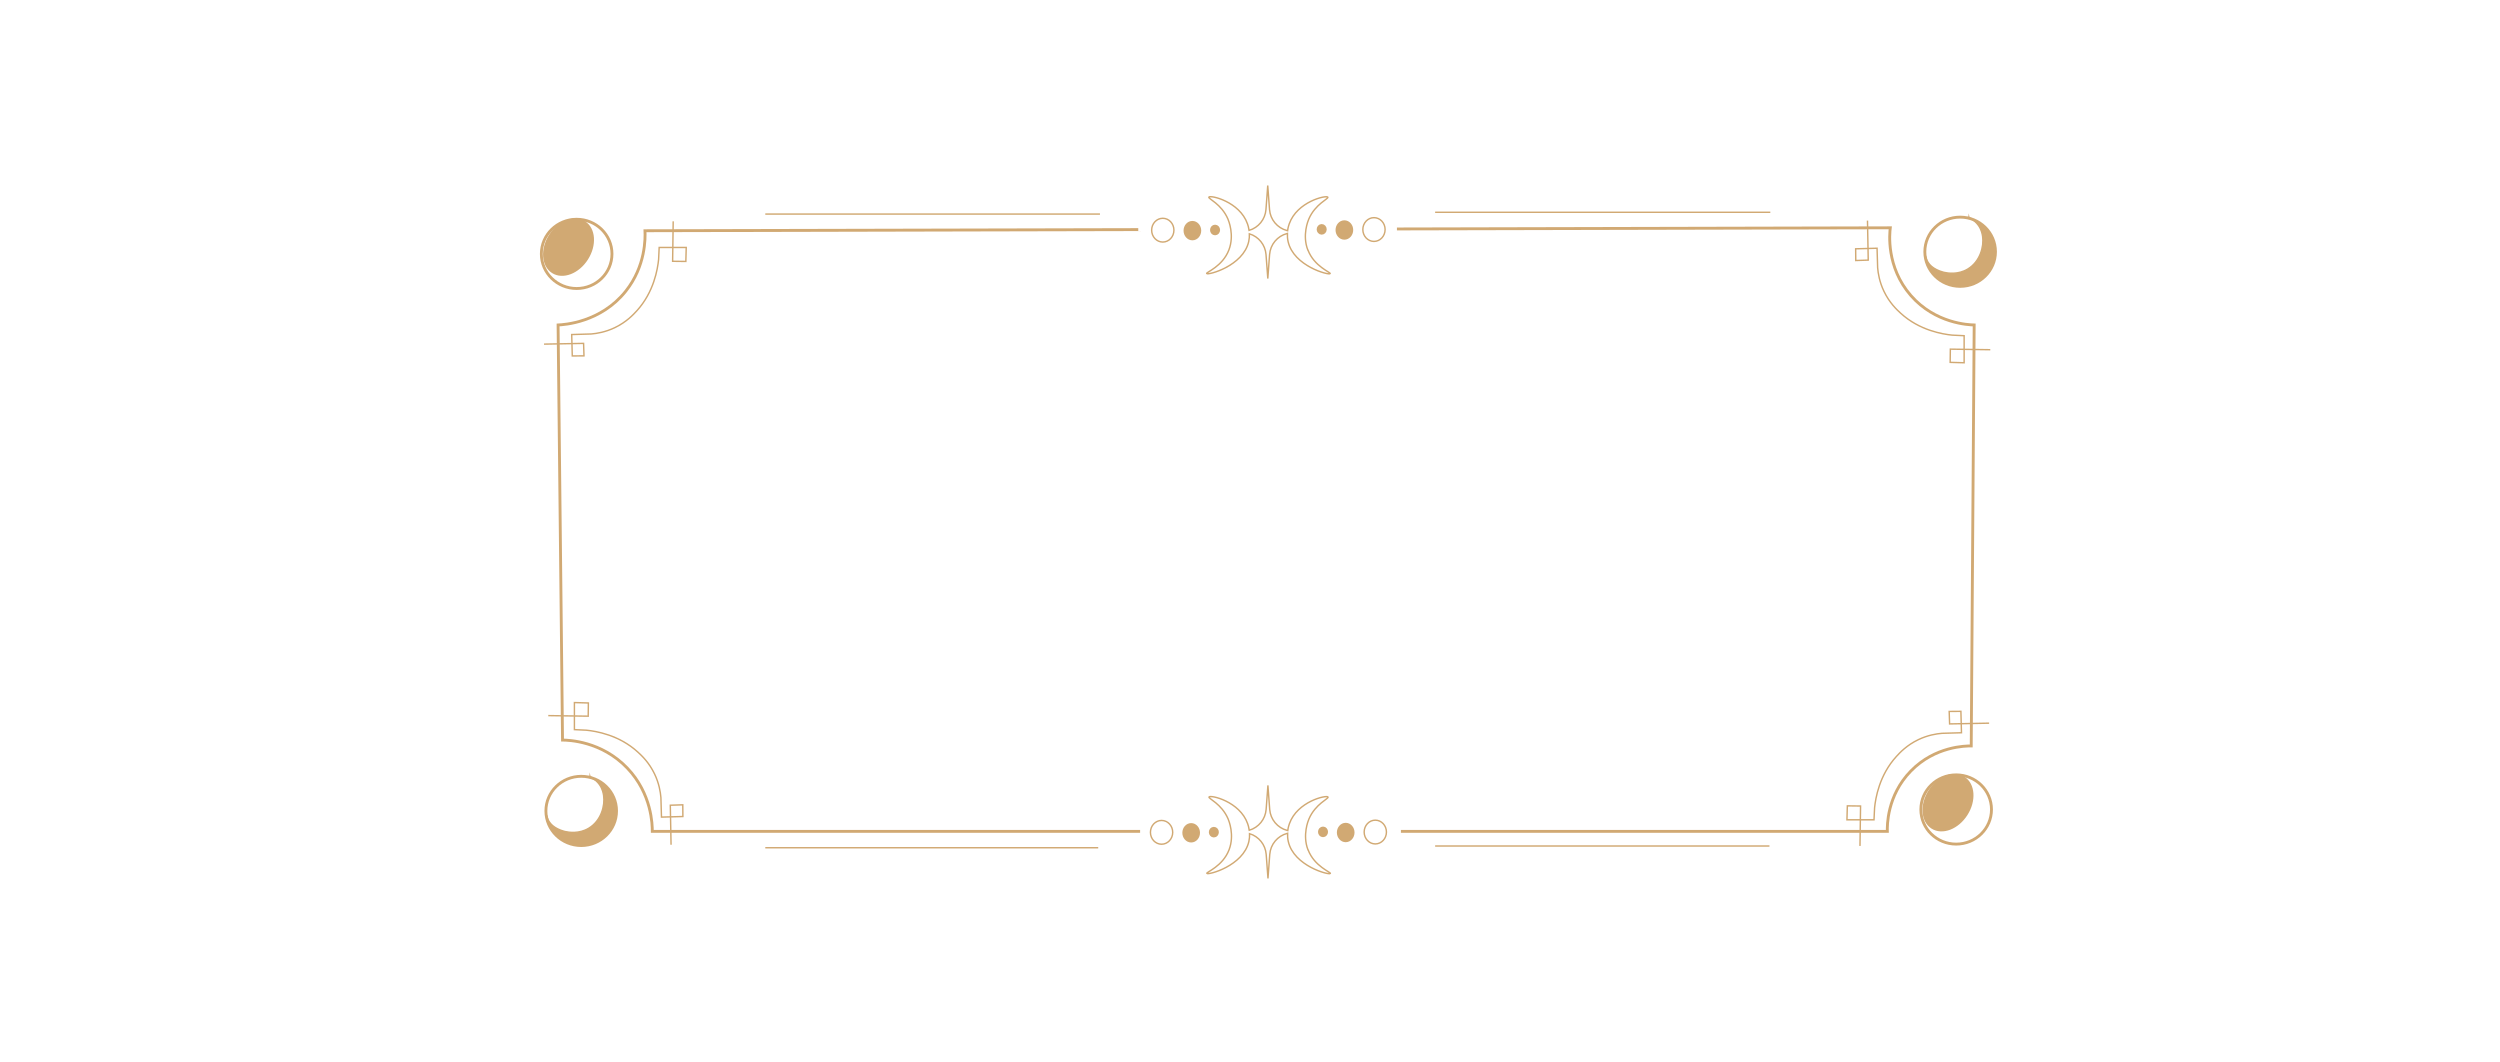
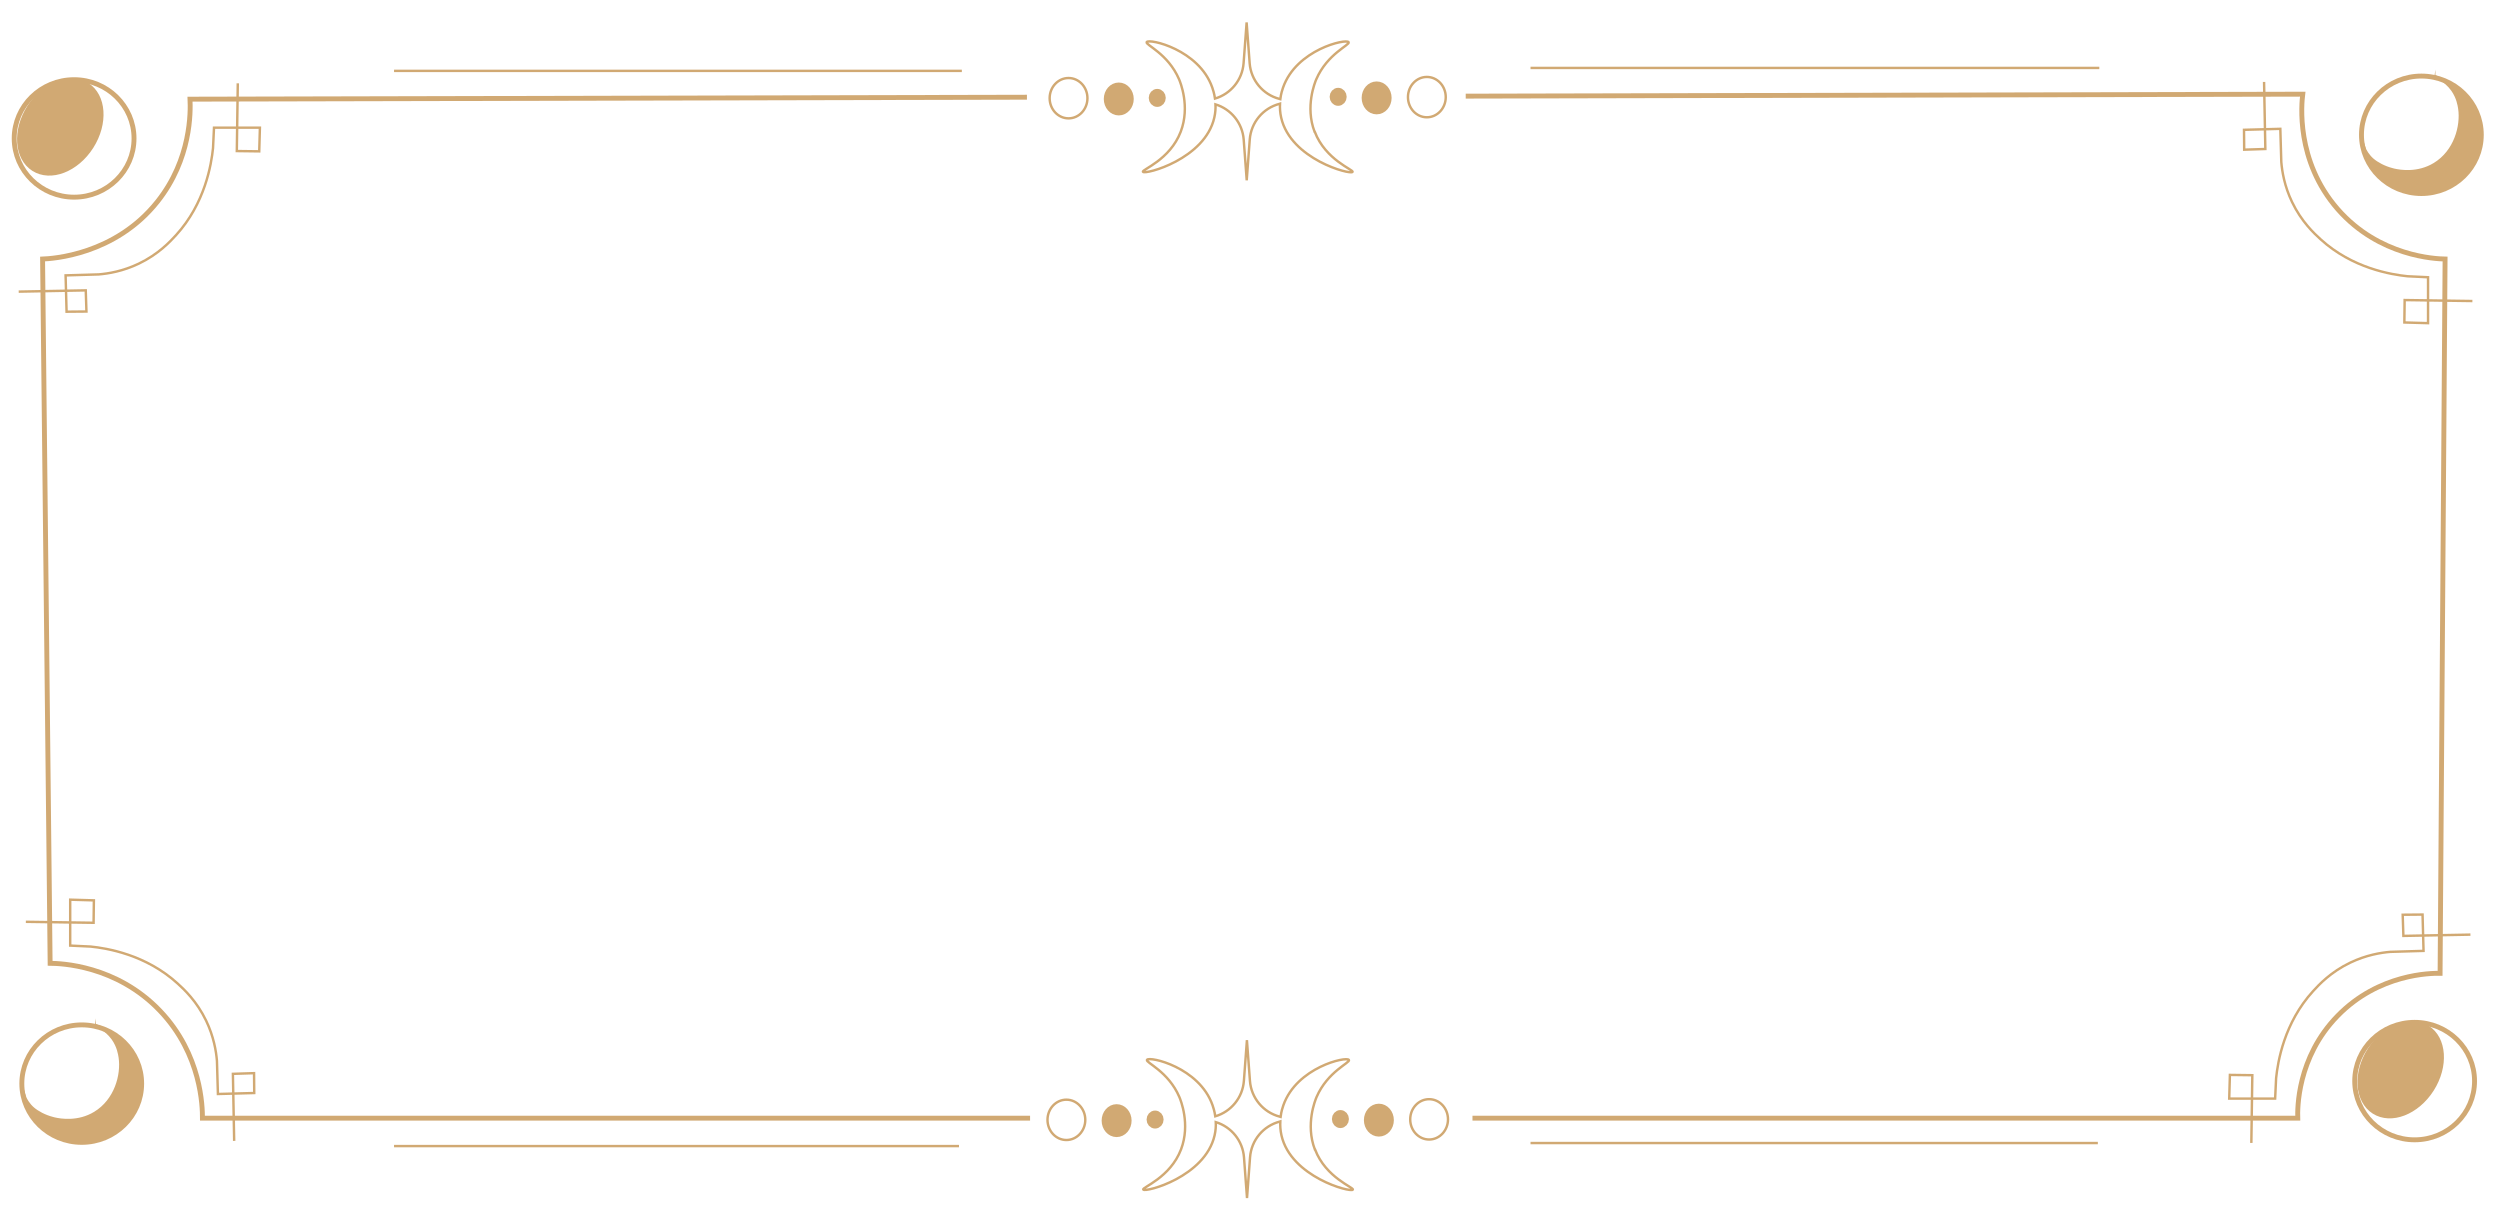
- <svg xmlns="http://www.w3.org/2000/svg" viewBox="0 0 433.27 183.9">
+ <svg xmlns="http://www.w3.org/2000/svg" viewBox="0 0 255.37 124.8">
  <defs>
    <style>
      .cls-1, .cls-2, .cls-3, .cls-4, .cls-5 {
        stroke: #d1a973;
        stroke-miterlimit: 10;
      }

      .cls-1, .cls-2, .cls-5 {
        fill: #d1a973;
      }

      .cls-1, .cls-3 {
        stroke-width: .5px;
      }

      .cls-2, .cls-4 {
        stroke-width: .25px;
      }

      .cls-3, .cls-4 {
        fill: none;
      }
    </style>
  </defs>
  <g id="Layer_3" data-name="Layer 3">
-     <ellipse class="cls-5" cx="206.44" cy="144.33" rx="1.03" ry="1.18" />
-     <ellipse class="cls-4" cx="201.31" cy="144.25" rx="1.93" ry="2.06" />
-     <ellipse class="cls-5" cx="210.37" cy="144.22" rx=".37" ry=".42" />
-     <ellipse class="cls-5" cx="206.65" cy="39.97" rx="1.03" ry="1.18" />
-     <ellipse class="cls-4" cx="201.52" cy="39.89" rx="1.93" ry="2.06" />
-     <ellipse class="cls-5" cx="210.58" cy="39.86" rx=".37" ry=".42" />
-     <ellipse class="cls-5" cx="232.99" cy="39.86" rx="1.03" ry="1.18" />
-     <ellipse class="cls-4" cx="238.12" cy="39.78" rx="1.93" ry="2.06" />
-     <ellipse class="cls-5" cx="229.06" cy="39.75" rx=".37" ry=".42" />
-     <ellipse class="cls-5" cx="233.22" cy="144.28" rx="1.03" ry="1.18" />
-     <ellipse class="cls-4" cx="238.35" cy="144.2" rx="1.93" ry="2.06" />
-     <ellipse class="cls-5" cx="229.29" cy="144.17" rx=".37" ry=".42" />
+     <ellipse class="cls-5" cx="114.06" cy="114.47" rx="1.03" ry="1.18" />
+     <ellipse class="cls-4" cx="108.93" cy="114.39" rx="1.93" ry="2.06" />
+     <ellipse class="cls-5" cx="117.99" cy="114.36" rx=".37" ry=".42" />
+     <ellipse class="cls-5" cx="114.28" cy="10.11" rx="1.03" ry="1.18" />
+     <ellipse class="cls-4" cx="109.15" cy="10.03" rx="1.93" ry="2.06" />
+     <ellipse class="cls-5" cx="118.21" cy="10" rx=".37" ry=".42" />
+     <ellipse class="cls-5" cx="140.62" cy="10" rx="1.03" ry="1.18" />
+     <ellipse class="cls-4" cx="145.75" cy="9.92" rx="1.93" ry="2.06" />
+     <ellipse class="cls-5" cx="136.69" cy="9.89" rx=".37" ry=".42" />
+     <ellipse class="cls-5" cx="140.85" cy="114.42" rx="1.03" ry="1.18" />
+     <ellipse class="cls-4" cx="145.98" cy="114.34" rx="1.93" ry="2.06" />
+     <ellipse class="cls-5" cx="136.92" cy="114.31" rx=".37" ry=".42" />
  </g>
  <g id="Layer_7" data-name="Layer 7">
-     <path class="cls-3" d="M197.59,144.08h-84.54c0-1.1-.07-6.5-4.34-10.97-4.48-4.69-10.2-4.84-11.22-4.85-.26-23.98-.51-47.96-.77-71.94.97-.04,7.4-.4,11.74-5.87,3.46-4.36,3.38-9.18,3.32-10.46,28.5-.07,56.99-.13,85.49-.2" />
-     <path class="cls-3" d="M242.1,39.68c28.5-.07,57-.13,85.5-.2-.11.9-.76,6.78,3.57,11.74,4.26,4.87,10.05,5.08,10.97,5.1l-.51,72.96c-.91-.01-6.25.02-10.46,4.34-4.17,4.27-4.11,9.54-4.08,10.46h-84.3" />
-     <ellipse class="cls-3" cx="99.94" cy="44" rx="6.12" ry="6" />
-     <ellipse class="cls-1" cx="98.53" cy="42.83" rx="5.07" ry="3.74" transform="translate(9.51 102.98) rotate(-57.54)" />
-     <ellipse class="cls-3" cx="339.02" cy="140.29" rx="6.12" ry="6" />
-     <ellipse class="cls-1" cx="337.61" cy="139.12" rx="5.07" ry="3.74" transform="translate(39.02 349.31) rotate(-57.54)" />
-     <ellipse class="cls-3" cx="339.71" cy="43.63" rx="6.12" ry="6" />
-     <path class="cls-2" d="M341.03,37.63s1.09.36,1.85,1.43c.55.78.67,1.57.72,1.9.26,1.78-.43,4.37-2.56,5.66-1.68,1.02-3.48.73-4.12.58-.09-.02-.19-.05-.19-.05-.81-.21-1.54-.61-1.98-.99-.92-.79-1.14-1.97-1.1-1.99.06-.03.52,2.83,2.72,4.37,1.37.96,3.57,1.52,5.69.63,2.03-.85,3.25-2.71,3.58-4.49.08-.43.3-1.66-.23-3.05-1.08-2.87-4.4-3.97-4.38-4.02Z" />
-     <ellipse class="cls-3" cx="100.73" cy="140.54" rx="6.12" ry="6" />
-     <path class="cls-2" d="M102.04,134.54s1.09.36,1.85,1.43c.55.78.67,1.57.72,1.9.26,1.78-.43,4.37-2.56,5.66-1.68,1.02-3.48.73-4.12.58-.09-.02-.19-.05-.19-.05-.81-.21-1.54-.61-1.98-.99-.92-.79-1.14-1.97-1.1-1.99.06-.03.52,2.83,2.72,4.37,1.37.96,3.57,1.52,5.69.63,2.03-.85,3.25-2.71,3.58-4.49.08-.43.3-1.66-.23-3.05-1.08-2.87-4.4-3.97-4.38-4.02Z" />
+     <path class="cls-3" d="M105.22,114.22H20.68c0-1.1-.07-6.5-4.34-10.97-4.48-4.69-10.2-4.84-11.22-4.85-.26-23.98-.51-47.96-.77-71.94.97-.04,7.4-.4,11.74-5.87,3.46-4.36,3.38-9.18,3.32-10.46,28.5-.07,56.99-.13,85.49-.2" />
+     <path class="cls-3" d="M149.72,9.82c28.5-.07,57-.13,85.5-.2-.11.9-.76,6.78,3.57,11.74,4.26,4.87,10.05,5.08,10.97,5.1l-.51,72.96c-.91-.01-6.25.02-10.46,4.34-4.17,4.27-4.11,9.54-4.08,10.46h-84.3" />
+     <ellipse class="cls-3" cx="7.57" cy="14.14" rx="6.12" ry="6" />
+     <ellipse class="cls-1" cx="6.16" cy="12.97" rx="5.07" ry="3.74" transform="translate(-8.09 11.2) rotate(-57.54)" />
+     <ellipse class="cls-3" cx="246.65" cy="110.43" rx="6.12" ry="6" />
+     <ellipse class="cls-1" cx="245.23" cy="109.26" rx="5.07" ry="3.74" transform="translate(21.42 257.54) rotate(-57.54)" />
+     <ellipse class="cls-3" cx="247.34" cy="13.77" rx="6.12" ry="6" />
+     <path class="cls-2" d="M248.65,7.77s1.09.36,1.85,1.43c.55.78.67,1.57.72,1.9.26,1.78-.43,4.37-2.56,5.66-1.68,1.02-3.48.73-4.12.58-.09-.02-.19-.05-.19-.05-.81-.21-1.54-.61-1.98-.99-.92-.79-1.14-1.97-1.1-1.99.06-.03.52,2.83,2.72,4.37,1.37.96,3.57,1.52,5.69.63,2.03-.85,3.25-2.71,3.58-4.49.08-.43.3-1.66-.23-3.05-1.08-2.87-4.4-3.97-4.38-4.02Z" />
+     <ellipse class="cls-3" cx="8.35" cy="110.69" rx="6.12" ry="6" />
+     <path class="cls-2" d="M9.67,104.69s1.09.36,1.85,1.43c.55.78.67,1.57.72,1.9.26,1.78-.43,4.37-2.56,5.66-1.68,1.02-3.48.73-4.12.58-.09-.02-.19-.05-.19-.05-.81-.21-1.54-.61-1.98-.99-.92-.79-1.14-1.97-1.1-1.99.06-.03.52,2.83,2.72,4.37,1.37.96,3.57,1.52,5.69.63,2.03-.85,3.25-2.71,3.58-4.49.08-.43.3-1.66-.23-3.05-1.08-2.87-4.4-3.97-4.38-4.02Z" />
  </g>
  <g id="Layer_8" data-name="Layer 8">
-     <path class="cls-4" d="M95.02,124.02c2.31.03,4.62.06,6.92.1.01-.76.02-1.53.03-2.29-.81-.02-1.61-.05-2.42-.07v4.69c.7.03,1.39.07,2.09.1,1.65.17,5.64.81,8.89,3.78.67.61,1.95,1.8,2.91,3.8.78,1.63,1.02,3.12,1.1,4.09.03,1.13.07,2.26.1,3.39,1.24-.03,2.48-.06,3.71-.1,0-.68-.02-1.35-.02-2.03-.72.02-1.44.04-2.16.07l.13,6.85" />
-     <path class="cls-4" d="M322.35,146.61c.03-2.31.06-4.62.1-6.92-.76-.01-1.53-.02-2.29-.03-.02.81-.05,1.61-.07,2.42h4.69c.03-.7.07-1.39.1-2.09.17-1.65.81-5.64,3.78-8.89.61-.67,1.8-1.95,3.8-2.91,1.63-.78,3.12-1.02,4.09-1.1,1.13-.03,2.26-.07,3.39-.1-.03-1.24-.06-2.48-.1-3.71-.68,0-1.35.02-2.03.02.02.72.04,1.44.07,2.16l6.85-.13" />
-     <path class="cls-4" d="M344.93,60.61c-2.31-.03-4.62-.06-6.92-.1-.01.76-.02,1.53-.03,2.29.81.02,1.61.05,2.42.07v-4.69c-.7-.03-1.39-.07-2.09-.1-1.65-.17-5.64-.81-8.89-3.78-.67-.61-1.95-1.8-2.91-3.8-.78-1.63-1.02-3.12-1.1-4.09-.03-1.13-.07-2.26-.1-3.39-1.24.03-2.48.06-3.71.1,0,.68.02,1.35.02,2.03.72-.02,1.44-.04,2.16-.07l-.13-6.85" />
-     <path class="cls-4" d="M116.67,38.36c-.03,2.31-.06,4.62-.1,6.92.76.01,1.53.02,2.29.03.02-.81.05-1.61.07-2.42h-4.69c-.03.7-.07,1.39-.1,2.09-.17,1.65-.81,5.64-3.78,8.89-.61.67-1.8,1.95-3.8,2.91-1.63.78-3.12,1.02-4.09,1.1-1.13.03-2.26.07-3.39.1.03,1.24.06,2.48.1,3.71.68,0,1.35-.02,2.03-.02-.02-.72-.04-1.44-.07-2.16l-6.85.13" />
+     <path class="cls-4" d="M2.64,94.16c2.31.03,4.62.06,6.92.1.01-.76.02-1.53.03-2.29-.81-.02-1.61-.05-2.42-.07v4.69c.7.03,1.39.07,2.09.1,1.65.17,5.64.81,8.89,3.78.67.61,1.95,1.8,2.91,3.8.78,1.63,1.02,3.12,1.1,4.09.03,1.13.07,2.26.1,3.39,1.24-.03,2.48-.06,3.71-.1,0-.68-.02-1.35-.02-2.03-.72.02-1.44.04-2.16.07l.13,6.85" />
+     <path class="cls-4" d="M229.97,116.75c.03-2.31.06-4.62.1-6.92-.76-.01-1.53-.02-2.29-.03-.02.81-.05,1.61-.07,2.42h4.69c.03-.7.07-1.39.1-2.09.17-1.65.81-5.64,3.78-8.89.61-.67,1.8-1.95,3.8-2.91,1.63-.78,3.12-1.02,4.09-1.1,1.13-.03,2.26-.07,3.39-.1-.03-1.24-.06-2.48-.1-3.71-.68,0-1.35.02-2.03.02.02.72.04,1.44.07,2.16l6.85-.13" />
+     <path class="cls-4" d="M252.55,30.75c-2.31-.03-4.62-.06-6.92-.1-.01.76-.02,1.53-.03,2.29.81.02,1.61.05,2.42.07v-4.69c-.7-.03-1.39-.07-2.09-.1-1.65-.17-5.64-.81-8.89-3.78-.67-.61-1.95-1.8-2.91-3.8-.78-1.63-1.02-3.12-1.1-4.09-.03-1.13-.07-2.26-.1-3.39-1.24.03-2.48.06-3.71.1,0,.68.02,1.35.02,2.03.72-.02,1.44-.04,2.16-.07l-.13-6.85" />
+     <path class="cls-4" d="M24.29,8.51c-.03,2.31-.06,4.62-.1,6.92.76.01,1.53.02,2.29.03.02-.81.05-1.61.07-2.42h-4.69c-.03.7-.07,1.39-.1,2.09-.17,1.65-.81,5.64-3.78,8.89-.61.67-1.8,1.95-3.8,2.91-1.63.78-3.12,1.02-4.09,1.1-1.13.03-2.26.07-3.39.1.03,1.24.06,2.48.1,3.71.68,0,1.35-.02,2.03-.02-.02-.72-.04-1.44-.07-2.16l-6.85.13" />
  </g>
  <g id="Layer_9" data-name="Layer 9">
-     <line class="cls-4" x1="132.63" y1="37.1" x2="190.63" y2="37.1" />
-     <line class="cls-4" x1="132.63" y1="146.92" x2="190.33" y2="146.92" />
-     <line class="cls-4" x1="248.72" y1="146.62" x2="306.66" y2="146.62" />
-     <line class="cls-4" x1="248.72" y1="36.79" x2="306.81" y2="36.79" />
+     <line class="cls-4" x1="40.25" y1="7.24" x2="98.25" y2="7.24" />
+     <line class="cls-4" x1="40.25" y1="117.07" x2="97.96" y2="117.07" />
+     <line class="cls-4" x1="156.34" y1="116.76" x2="214.29" y2="116.76" />
+     <line class="cls-4" x1="156.34" y1="6.94" x2="214.44" y2="6.94" />
  </g>
  <g id="Layer_10" data-name="Layer 10">
-     <path class="cls-4" d="M226.65,43.32c-.98-2.58.05-5.06.17-5.35,1.14-2.64,3.48-3.52,3.31-3.8-.24-.39-5.34.75-6.7,4.64-.07.2-.21.62-.28,1.18l-.1-.03c-1.68-.44-2.9-1.91-3.03-3.64l-.31-4.17-.31,4.17c-.13,1.7-1.3,3.13-2.92,3.61-.08-.54-.21-.93-.28-1.13-1.36-3.89-6.46-5.03-6.7-4.64-.17.28,2.17,1.15,3.31,3.8.12.29,1.15,2.77.17,5.35-1.11,2.9-4,3.88-3.86,4.1.2.32,6.32-1.28,7.29-5.54.11-.49.14-.94.12-1.35,1.6.49,2.75,1.91,2.88,3.59l.31,4.17.31-4.17c.13-1.74,1.35-3.2,3.03-3.64l.06-.02c-.02.43,0,.91.12,1.43.97,4.26,7.09,5.86,7.29,5.54.14-.22-2.75-1.2-3.86-4.1Z" />
-     <path class="cls-4" d="M226.68,147.28c-.98-2.58.05-5.06.17-5.35,1.14-2.64,3.48-3.52,3.31-3.8-.24-.39-5.34.75-6.7,4.64-.07.2-.21.62-.28,1.18l-.1-.03c-1.68-.44-2.9-1.91-3.03-3.64l-.31-4.17-.31,4.17c-.13,1.7-1.3,3.13-2.92,3.61-.08-.54-.21-.93-.28-1.13-1.36-3.89-6.46-5.03-6.7-4.64-.17.28,2.17,1.15,3.31,3.8.12.29,1.15,2.77.17,5.35-1.11,2.9-4,3.88-3.86,4.1.2.32,6.32-1.28,7.29-5.54.11-.49.14-.94.12-1.35,1.6.49,2.75,1.91,2.88,3.59l.31,4.17.31-4.17c.13-1.74,1.35-3.2,3.03-3.64l.06-.02c-.02.43,0,.91.12,1.43.97,4.26,7.09,5.86,7.29,5.54.14-.22-2.75-1.2-3.86-4.1Z" />
+     <path class="cls-4" d="M134.28,13.46c-.98-2.58.05-5.06.17-5.35,1.14-2.64,3.48-3.52,3.31-3.8-.24-.39-5.34.75-6.7,4.64-.07.2-.21.62-.28,1.18l-.1-.03c-1.68-.44-2.9-1.91-3.03-3.64l-.31-4.17-.31,4.17c-.13,1.7-1.3,3.13-2.92,3.61-.08-.54-.21-.93-.28-1.13-1.36-3.89-6.46-5.03-6.7-4.64-.17.28,2.17,1.15,3.31,3.8.12.29,1.15,2.77.17,5.35-1.11,2.9-4,3.88-3.86,4.1.2.32,6.32-1.28,7.29-5.54.11-.49.14-.94.12-1.35,1.6.49,2.75,1.91,2.88,3.59l.31,4.17.31-4.17c.13-1.74,1.35-3.2,3.03-3.64l.06-.02c-.02.43,0,.91.12,1.43.97,4.26,7.09,5.86,7.29,5.54.14-.22-2.75-1.2-3.86-4.1Z" />
+     <path class="cls-4" d="M134.31,117.42c-.98-2.58.05-5.06.17-5.35,1.14-2.64,3.48-3.52,3.31-3.8-.24-.39-5.34.75-6.7,4.64-.07.2-.21.62-.28,1.18l-.1-.03c-1.68-.44-2.9-1.91-3.03-3.64l-.31-4.17-.31,4.17c-.13,1.7-1.3,3.13-2.92,3.61-.08-.54-.21-.93-.28-1.13-1.36-3.89-6.46-5.03-6.7-4.64-.17.28,2.17,1.15,3.31,3.8.12.29,1.15,2.77.17,5.35-1.11,2.9-4,3.88-3.86,4.1.2.32,6.32-1.28,7.29-5.54.11-.49.14-.94.12-1.35,1.6.49,2.75,1.91,2.88,3.59l.31,4.17.31-4.17c.13-1.74,1.35-3.2,3.03-3.64l.06-.02c-.02.43,0,.91.12,1.43.97,4.26,7.09,5.86,7.29,5.54.14-.22-2.75-1.2-3.86-4.1Z" />
  </g>
</svg>
